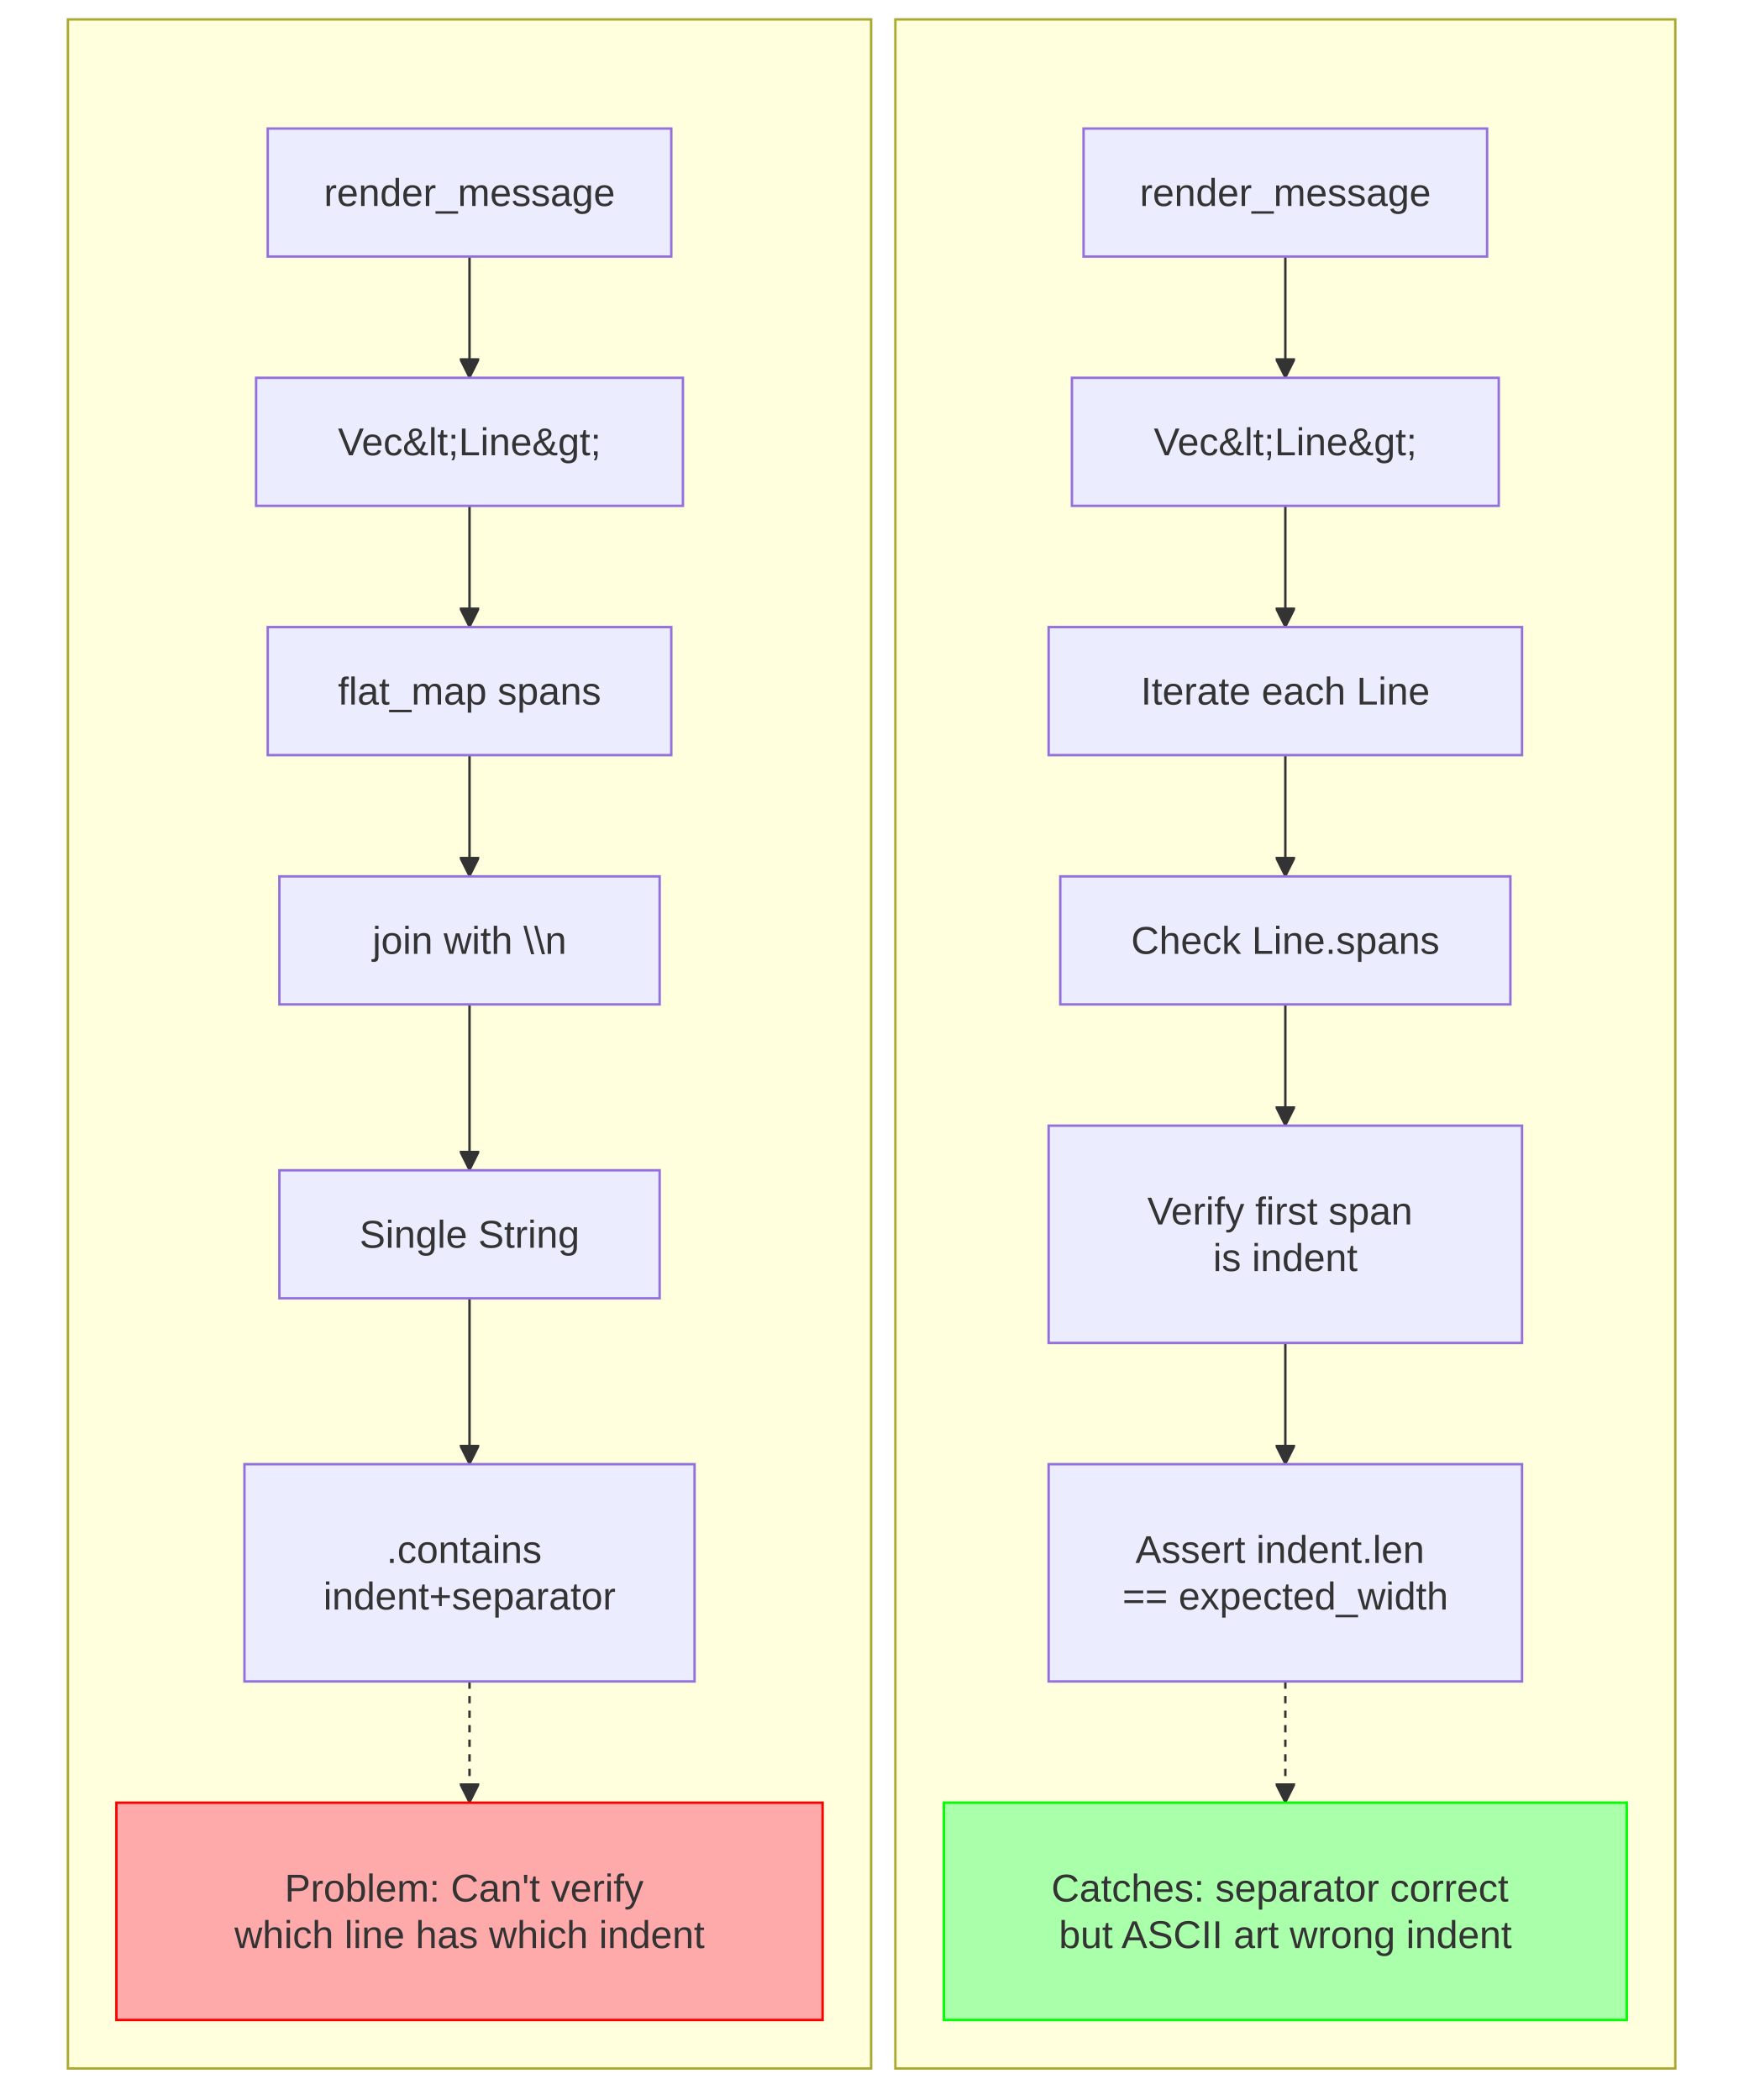
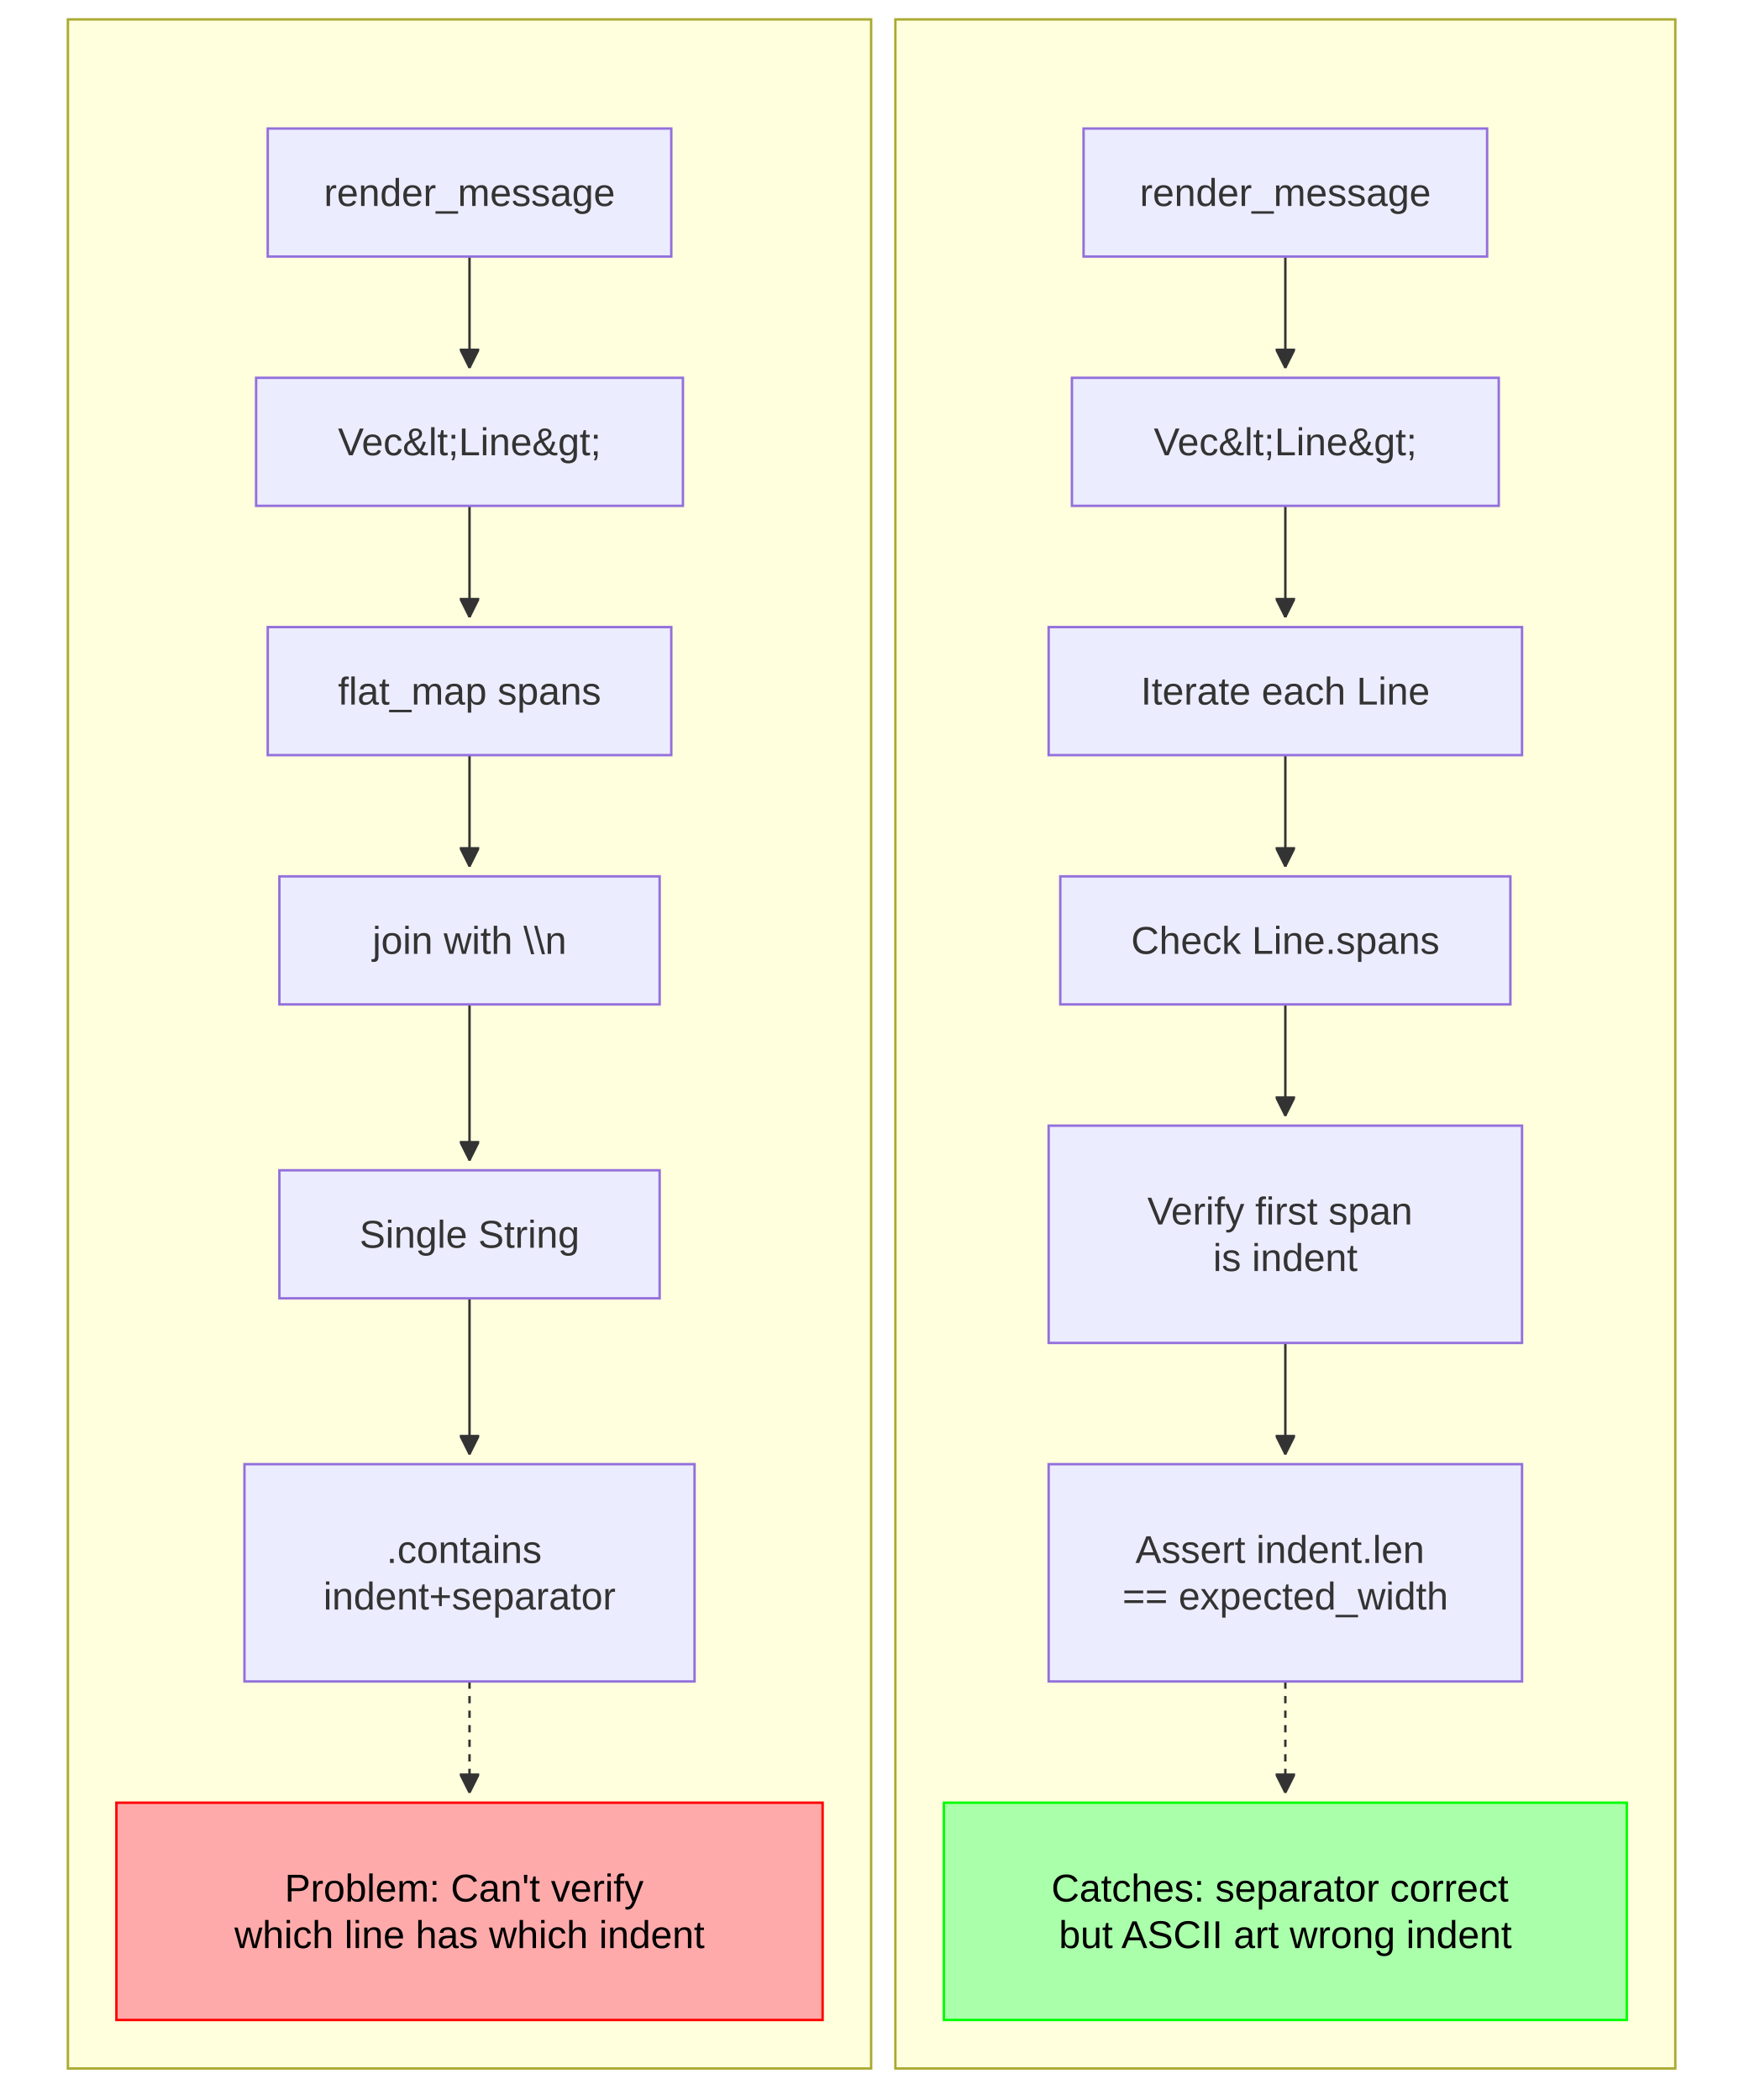
<svg xmlns="http://www.w3.org/2000/svg" width="718.8" height="866" viewBox="-8 -28 718.8 866" class="mermaid">
  <style>

.mermaid {
  font-family: trebuchet ms, verdana, arial, sans-serif;
  font-size: 16px;
}

.node rect,
.node polygon,
.node circle,
.node ellipse,
.node path {
  fill: #ECECFF;
  stroke: #9370DB;
  stroke-width: 1px;
}

.node line {
  stroke: #9370DB;
  stroke-width: 1px;
}

.node .label {
  fill: #333333;
}

.node text {
  fill: #333333;
  font-family: trebuchet ms, verdana, arial, sans-serif;
  font-size: 16px;
}

.edge-path {
  fill: none;
  stroke: #333333;
  stroke-width: 1px;
}

.edge-label {
  fill: #333333;
  font-family: trebuchet ms, verdana, arial, sans-serif;
}

.edge-label-bg {
  fill: rgba(232, 232, 232, 0.8);
}

.subgraph {
  fill: #ffffde;
  stroke: #aaaa33;
  stroke-width: 1px;
}

.subgraph-title {
  fill: #333333;
  font-weight: bold;
}

.cluster rect {
  fill: #ffffde;
  stroke: #aaaa33;
  stroke-width: 1px;
  rx: 5px;
  ry: 5px;
}

.cluster-label {
  fill: #333333;
  font-family: trebuchet ms, verdana, arial, sans-serif;
  font-size: 16px;
  font-weight: bold;
}

marker path {
  fill: #333333;
  stroke: #333333;
}

  </style>
  <defs>
    <marker id="arrow_point" viewBox="0 0 10 10" refX="10" refY="5" markerWidth="8" markerHeight="8" orient="auto" markerUnits="userSpaceOnUse">
      <path d="M 0 0 L 10 5 L 0 10 z" />
    </marker>
    <marker id="arrow_point_start" viewBox="0 0 10 10" refX="4.5" refY="5" markerWidth="8" markerHeight="8" orient="auto" markerUnits="userSpaceOnUse">
      <path d="M 0 5 L 10 10 L 10 0 z" />
    </marker>
    <marker id="arrow_cross" viewBox="0 0 11 11" refX="12" refY="5.2" markerWidth="11" markerHeight="11" orient="auto" markerUnits="userSpaceOnUse">
-       <path d="M 1 1 L 10 10 M 10 1 L 1 10" stroke-width="2" fill="none" />
+       <path d="M 1 1 L 10 10 M 10 1 L 1 10" fill="none" stroke-width="2" />
    </marker>
    <marker id="arrow_cross_start" viewBox="0 0 11 11" refX="-1" refY="5.2" markerWidth="11" markerHeight="11" orient="auto" markerUnits="userSpaceOnUse">
      <path d="M 1 1 L 10 10 M 10 1 L 1 10" stroke-width="2" fill="none" />
    </marker>
    <marker id="arrow_circle" viewBox="0 0 10 10" refX="11" refY="5" markerWidth="11" markerHeight="11" orient="auto" markerUnits="userSpaceOnUse">
      <circle cx="5" cy="5" r="5" />
    </marker>
    <marker id="arrow_circle_start" viewBox="0 0 10 10" refX="-1" refY="5" markerWidth="11" markerHeight="11" orient="auto" markerUnits="userSpaceOnUse">
      <circle cx="5" cy="5" r="5" />
    </marker>
  </defs>
  <g class="root">
    <g class="clusters">
      <g class="subgraph" id="subgraph-">
        <rect x="20" y="-20" width="331.2" height="845" class="cluster" />
        <text x="185.6" y="-4" class="cluster-label" text-anchor="middle" />
      </g>
      <g class="subgraph" id="subgraph-">
        <rect x="361.2" y="-20" width="321.6" height="845" class="cluster" />
        <text x="522" y="-4" class="cluster-label" text-anchor="middle" />
      </g>
    </g>
    <g class="edgePaths">
      <g class="edge" id="edge-L-A1-B1-0">
-         <path d="M 185.60 77.80 C 185.60 86.13, 185.60 94.47, 185.60 102.80 C 185.60 111.13, 185.60 119.47, 185.60 127.80" class="edge-path" fill="none" stroke-width="1" marker-end="url(#arrow_point)" />
+         <path d="M185.6,77.8L185.6,81.967C185.6,86.133,185.6,94.467,185.6,102.133C185.6,109.8,185.6,116.8,185.6,120.3L185.6,123.8" class="edge-path" fill="none" stroke-width="1" marker-end="url(#arrow_point)" />
      </g>
      <g class="edge" id="edge-L-B1-C1-0">
-         <path d="M 185.60 180.60 C 185.60 188.93, 185.60 197.27, 185.60 205.60 C 185.60 213.93, 185.60 222.27, 185.60 230.60" class="edge-path" stroke-width="1" fill="none" marker-end="url(#arrow_point)" />
+         <path d="M185.6,180.6L185.6,184.767C185.6,188.933,185.6,197.267,185.6,204.933C185.6,212.6,185.6,219.6,185.6,223.1L185.6,226.6" class="edge-path" fill="none" stroke-width="1" marker-end="url(#arrow_point)" />
      </g>
      <g class="edge" id="edge-L-C1-D1-0">
-         <path d="M 185.60 283.40 C 185.60 291.73, 185.60 300.07, 185.60 308.40 C 185.60 316.73, 185.60 325.07, 185.60 333.40" class="edge-path" stroke-width="1" marker-end="url(#arrow_point)" fill="none" />
+         <path d="M185.6,283.4L185.6,287.567C185.6,291.733,185.6,300.067,185.6,307.733C185.6,315.4,185.6,322.4,185.6,325.9L185.6,329.4" class="edge-path" marker-end="url(#arrow_point)" stroke-width="1" fill="none" />
      </g>
      <g class="edge" id="edge-L-D1-E1-0">
-         <path d="M 185.60 386.20 C 185.60 394.53, 185.60 402.87, 185.60 414.27 C 185.60 425.67, 185.60 440.13, 185.60 454.60" class="edge-path" marker-end="url(#arrow_point)" stroke-width="1" fill="none" />
+         <path d="M185.6,386.2L185.6,390.367C185.6,394.533,185.6,402.867,185.6,413.6C185.6,424.333,185.6,437.467,185.6,444.033L185.6,450.6" class="edge-path" stroke-width="1" fill="none" marker-end="url(#arrow_point)" />
      </g>
      <g class="edge" id="edge-L-E1-F1-0">
-         <path d="M 185.60 507.40 C 185.60 521.87, 185.60 536.33, 185.60 547.73 C 185.60 559.13, 185.60 567.47, 185.60 575.80" class="edge-path" stroke-width="1" marker-end="url(#arrow_point)" fill="none" />
+         <path d="M185.6,507.4L185.6,514.633C185.6,521.867,185.6,536.333,185.6,547.067C185.6,557.8,185.6,564.8,185.6,568.3L185.6,571.8" class="edge-path" fill="none" marker-end="url(#arrow_point)" stroke-width="1" />
      </g>
      <g class="edge" id="edge-L-F1-G1-0">
-         <path d="M 185.60 665.40 C 185.60 673.73, 185.60 682.07, 185.60 690.40 C 185.60 698.73, 185.60 707.07, 185.60 715.40" class="edge-path" stroke-dasharray="3,3" marker-end="url(#arrow_point)" stroke-width="2" fill="none" />
+         <path d="M185.6,665.4L185.6,669.567C185.6,673.733,185.6,682.067,185.6,689.733C185.6,697.4,185.6,704.4,185.6,707.9L185.6,711.4" class="edge-path" stroke-width="2" marker-end="url(#arrow_point)" fill="none" stroke-dasharray="3,3" />
      </g>
      <g class="edge" id="edge-L-A2-B2-0">
-         <path d="M 522.00 77.80 C 522.00 86.13, 522.00 94.47, 522.00 102.80 C 522.00 111.13, 522.00 119.47, 522.00 127.80" class="edge-path" marker-end="url(#arrow_point)" stroke-width="1" fill="none" />
+         <path d="M522,77.8L522,81.967C522,86.133,522,94.467,522,102.133C522,109.8,522,116.8,522,120.3L522,123.8" class="edge-path" marker-end="url(#arrow_point)" fill="none" stroke-width="1" />
      </g>
      <g class="edge" id="edge-L-B2-C2-0">
-         <path d="M 522.00 180.60 C 522.00 188.93, 522.00 197.27, 522.00 205.60 C 522.00 213.93, 522.00 222.27, 522.00 230.60" class="edge-path" fill="none" stroke-width="1" marker-end="url(#arrow_point)" />
+         <path d="M522,180.6L522,184.767C522,188.933,522,197.267,522,204.933C522,212.6,522,219.6,522,223.1L522,226.6" class="edge-path" marker-end="url(#arrow_point)" fill="none" stroke-width="1" />
      </g>
      <g class="edge" id="edge-L-C2-D2-0">
-         <path d="M 522.00 283.40 C 522.00 291.73, 522.00 300.07, 522.00 308.40 C 522.00 316.73, 522.00 325.07, 522.00 333.40" class="edge-path" fill="none" marker-end="url(#arrow_point)" stroke-width="1" />
+         <path d="M522,283.4L522,287.567C522,291.733,522,300.067,522,307.733C522,315.4,522,322.4,522,325.9L522,329.4" class="edge-path" fill="none" stroke-width="1" marker-end="url(#arrow_point)" />
      </g>
      <g class="edge" id="edge-L-D2-E2-0">
-         <path d="M 522.00 386.20 C 522.00 394.53, 522.00 402.87, 522.00 411.20 C 522.00 419.53, 522.00 427.87, 522.00 436.20" class="edge-path" stroke-width="1" marker-end="url(#arrow_point)" fill="none" />
+         <path d="M522,386.2L522,390.367C522,394.533,522,402.867,522,410.533C522,418.2,522,425.2,522,428.7L522,432.2" class="edge-path" fill="none" marker-end="url(#arrow_point)" stroke-width="1" />
      </g>
      <g class="edge" id="edge-L-E2-F2-0">
-         <path d="M 522.00 525.80 C 522.00 534.13, 522.00 542.47, 522.00 550.80 C 522.00 559.13, 522.00 567.47, 522.00 575.80" class="edge-path" stroke-width="1" fill="none" marker-end="url(#arrow_point)" />
+         <path d="M522,525.8L522,529.967C522,534.133,522,542.467,522,550.133C522,557.8,522,564.8,522,568.3L522,571.8" class="edge-path" stroke-width="1" marker-end="url(#arrow_point)" fill="none" />
      </g>
      <g class="edge" id="edge-L-F2-G2-0">
-         <path d="M 522.00 665.40 C 522.00 673.73, 522.00 682.07, 522.00 690.40 C 522.00 698.73, 522.00 707.07, 522.00 715.40" class="edge-path" fill="none" marker-end="url(#arrow_point)" stroke-width="2" stroke-dasharray="3,3" />
+         <path d="M522,665.4L522,669.567C522,673.733,522,682.067,522,689.733C522,697.4,522,704.4,522,707.9L522,711.4" class="edge-path" stroke-dasharray="3,3" fill="none" stroke-width="2" marker-end="url(#arrow_point)" />
      </g>
    </g>
    <g class="edgeLabels">

    </g>
    <g class="nodes">
      <g class="node" id="node-A1">
        <rect x="102.4" y="25" width="166.4" height="52.8" />
        <text x="185.6" y="51.4" class="label" text-anchor="middle" dominant-baseline="central">render_message</text>
      </g>
      <g class="node" id="node-A2">
        <rect x="438.8" y="25" width="166.4" height="52.8" />
-         <text x="522" y="51.4" class="label" text-anchor="middle" dominant-baseline="central">render_message</text>
+         <text x="522" y="51.4" class="label" dominant-baseline="central" text-anchor="middle">render_message</text>
      </g>
      <g class="node" id="node-B1">
        <rect x="97.6" y="127.8" width="176" height="52.8" />
-         <text x="185.6" y="154.2" class="label" dominant-baseline="central" text-anchor="middle">Vec&amp;lt;Line&amp;gt;</text>
+         <text x="185.6" y="154.2" class="label" text-anchor="middle" dominant-baseline="central">Vec&amp;lt;Line&amp;gt;</text>
      </g>
      <g class="node" id="node-B2">
        <rect x="434" y="127.8" width="176" height="52.8" />
-         <text x="522" y="154.2" class="label" dominant-baseline="central" text-anchor="middle">Vec&amp;lt;Line&amp;gt;</text>
+         <text x="522" y="154.2" class="label" text-anchor="middle" dominant-baseline="central">Vec&amp;lt;Line&amp;gt;</text>
      </g>
      <g class="node" id="node-C1">
        <rect x="102.4" y="230.6" width="166.4" height="52.8" />
-         <text x="185.6" y="257" class="label" dominant-baseline="central" text-anchor="middle">flat_map spans</text>
+         <text x="185.6" y="257" class="label" text-anchor="middle" dominant-baseline="central">flat_map spans</text>
      </g>
      <g class="node" id="node-C2">
        <rect x="424.4" y="230.6" width="195.2" height="52.8" />
        <text x="522" y="257" class="label" dominant-baseline="central" text-anchor="middle">Iterate each Line</text>
      </g>
      <g class="node" id="node-D1">
        <rect x="107.2" y="333.4" width="156.8" height="52.8" />
-         <text x="185.6" y="359.8" class="label" text-anchor="middle" dominant-baseline="central">join with \\n</text>
+         <text x="185.6" y="359.8" class="label" dominant-baseline="central" text-anchor="middle">join with \\n</text>
      </g>
      <g class="node" id="node-D2">
        <rect x="429.2" y="333.4" width="185.6" height="52.8" />
-         <text x="522" y="359.8" class="label" dominant-baseline="central" text-anchor="middle">Check Line.spans</text>
+         <text x="522" y="359.8" class="label" text-anchor="middle" dominant-baseline="central">Check Line.spans</text>
      </g>
      <g class="node" id="node-E1">
        <rect x="107.2" y="454.6" width="156.8" height="52.8" />
-         <text x="185.6" y="481" class="label" dominant-baseline="central" text-anchor="middle">Single String</text>
+         <text x="185.6" y="481" class="label" text-anchor="middle" dominant-baseline="central">Single String</text>
      </g>
      <g class="node" id="node-E2">
        <rect x="424.4" y="436.2" width="195.2" height="89.6" />
        <text x="522" y="481" class="label" text-anchor="middle" dominant-baseline="central">
          <tspan x="522" y="481" dy="-0.6em">Verify first span</tspan>
          <tspan x="522" dy="1.2em">is indent</tspan>
        </text>
      </g>
      <g class="node" id="node-F1">
        <rect x="92.8" y="575.8" width="185.6" height="89.6" />
        <text x="185.6" y="620.6" class="label" dominant-baseline="central" text-anchor="middle">
          <tspan x="185.6" y="620.6" dy="-0.6em">.contains</tspan>
          <tspan x="185.6" dy="1.2em">indent+separator</tspan>
        </text>
      </g>
      <g class="node" id="node-F2">
        <rect x="424.4" y="575.8" width="195.2" height="89.6" />
        <text x="522" y="620.6" class="label" dominant-baseline="central" text-anchor="middle">
          <tspan x="522" y="620.6" dy="-0.6em">Assert indent.len</tspan>
          <tspan x="522" dy="1.2em">== expected_width</tspan>
        </text>
      </g>
      <g class="node" id="node-G1">
        <rect x="40" y="715.4" width="291.2" height="89.6" style="fill:#faa !important;stroke:#f00 !important" />
-         <text x="185.6" y="760.2" class="label" dominant-baseline="central" text-anchor="middle">
+         <text x="185.6" y="760.2" class="label" dominant-baseline="central" text-anchor="middle" style="fill: #000000">
          <tspan x="185.6" y="760.2" dy="-0.6em">Problem: Can't verify</tspan>
          <tspan x="185.6" dy="1.2em">which line has which indent</tspan>
        </text>
      </g>
      <g class="node" id="node-G2">
        <rect x="381.2" y="715.4" width="281.6" height="89.6" style="fill:#afa !important;stroke:#0f0 !important" />
-         <text x="522" y="760.2" class="label" text-anchor="middle" dominant-baseline="central">
+         <text x="522" y="760.2" class="label" style="fill: #000000" text-anchor="middle" dominant-baseline="central">
          <tspan x="522" y="760.2" dy="-0.6em">Catches: separator correct</tspan>
          <tspan x="522" dy="1.2em">but ASCII art wrong indent</tspan>
        </text>
      </g>
    </g>
  </g>
</svg>
